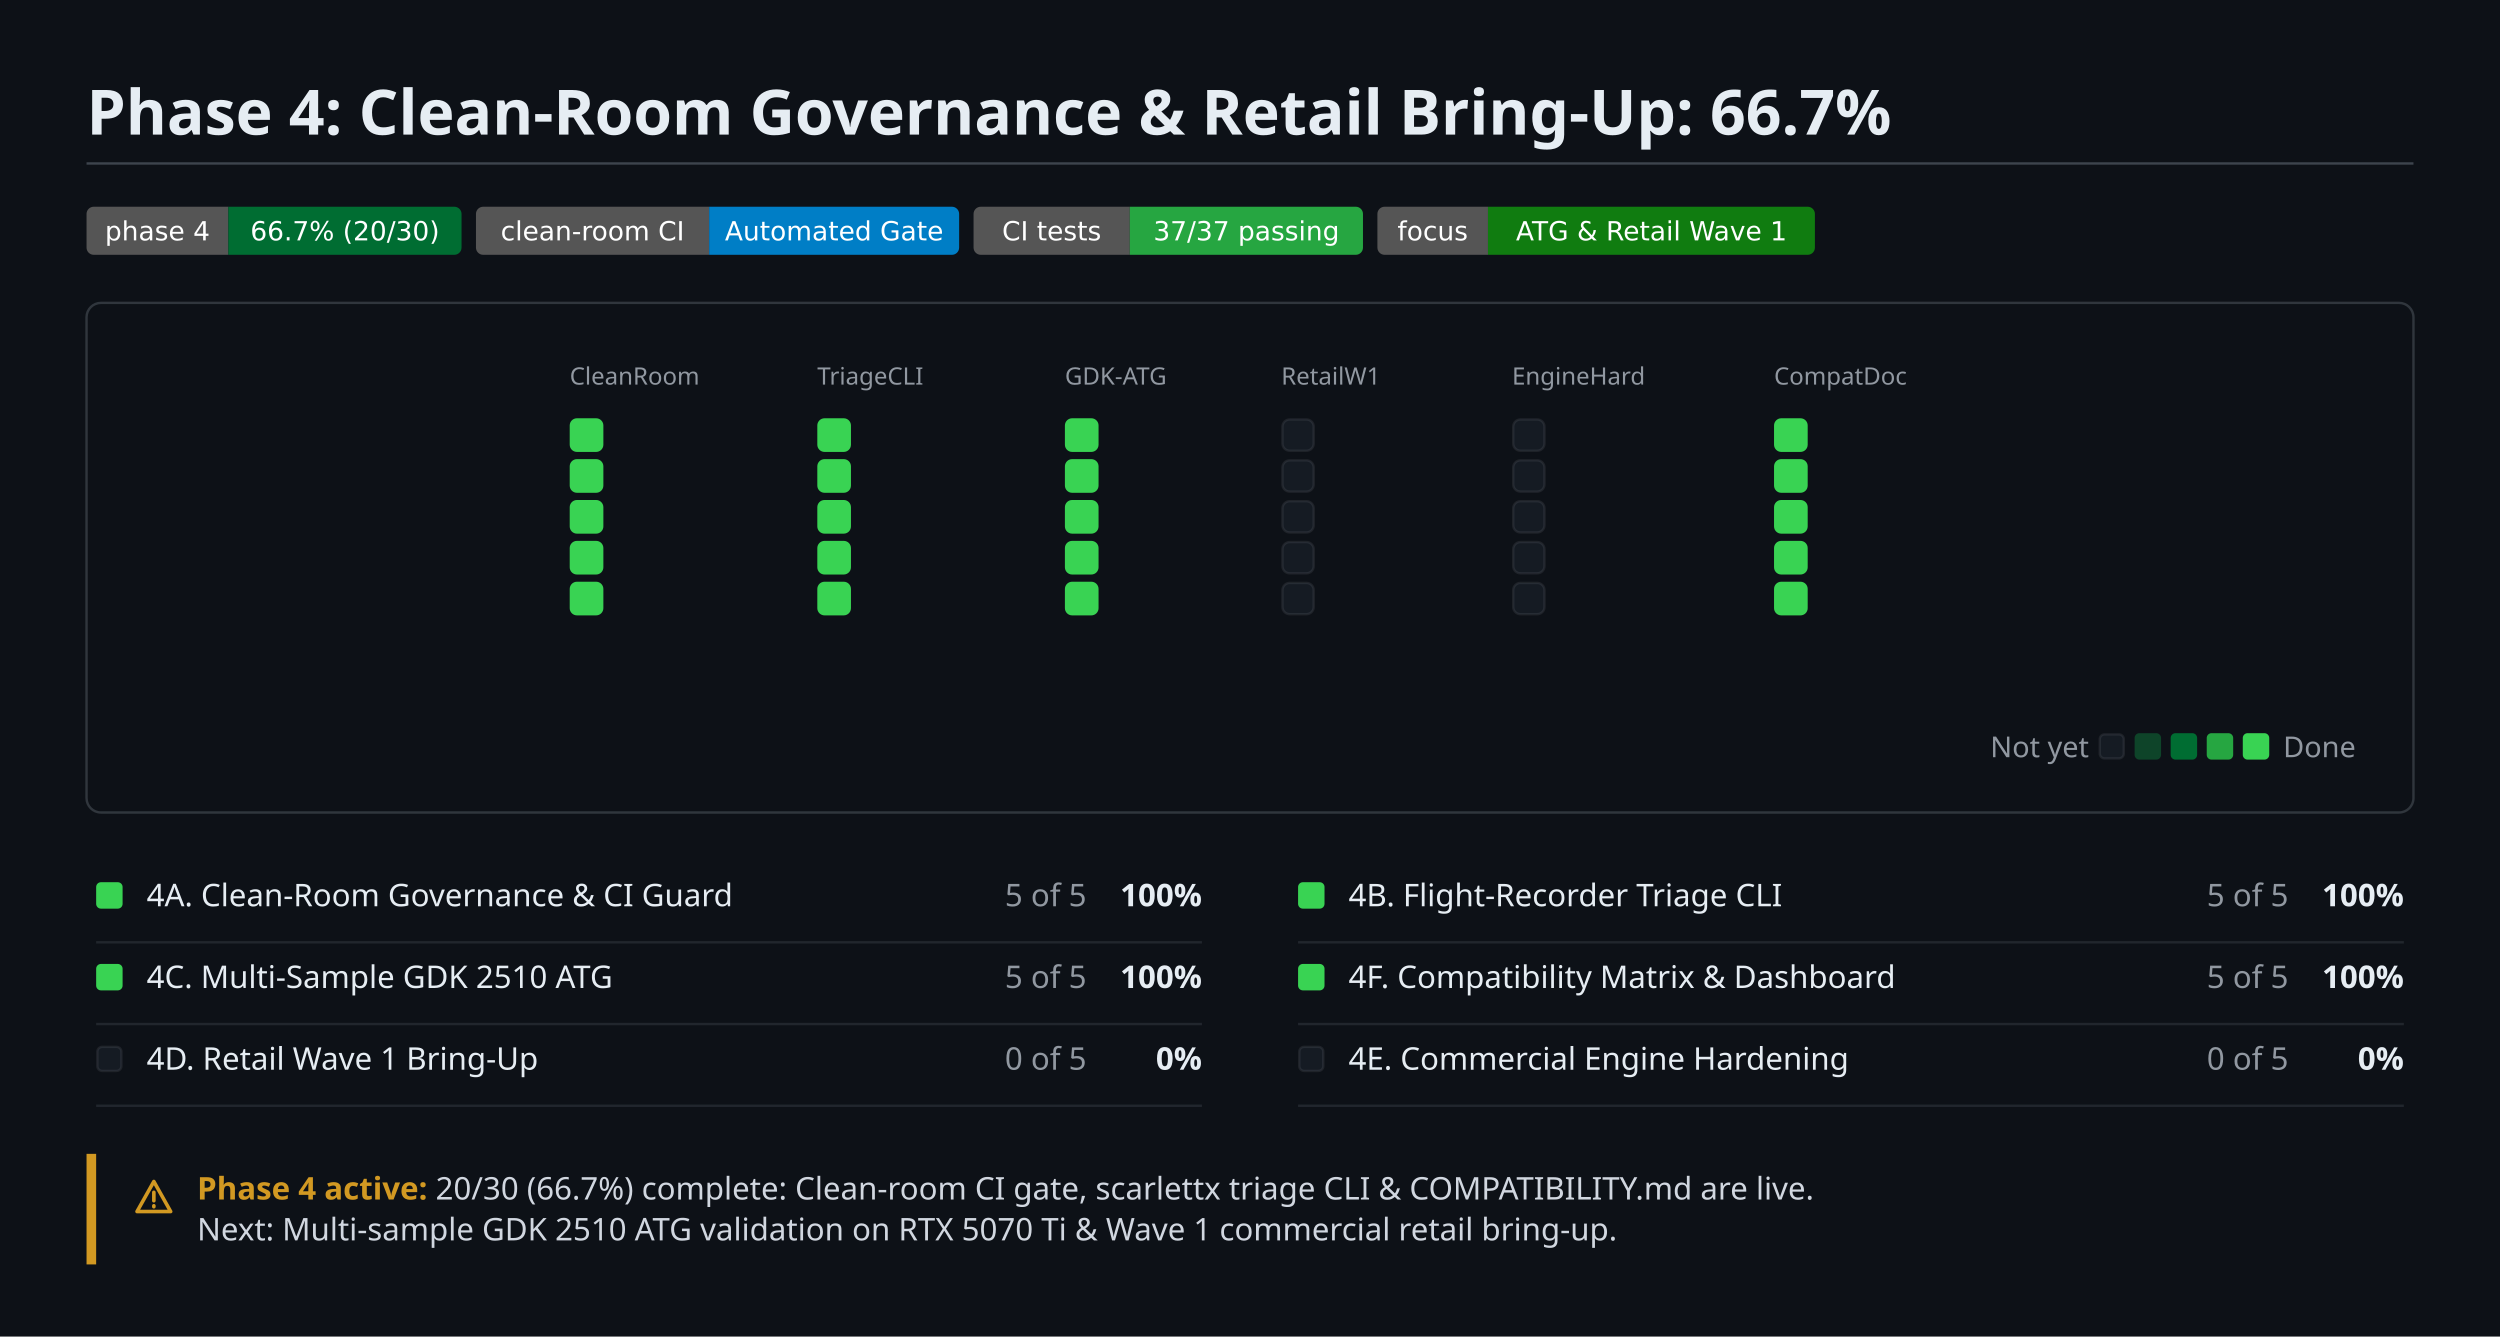
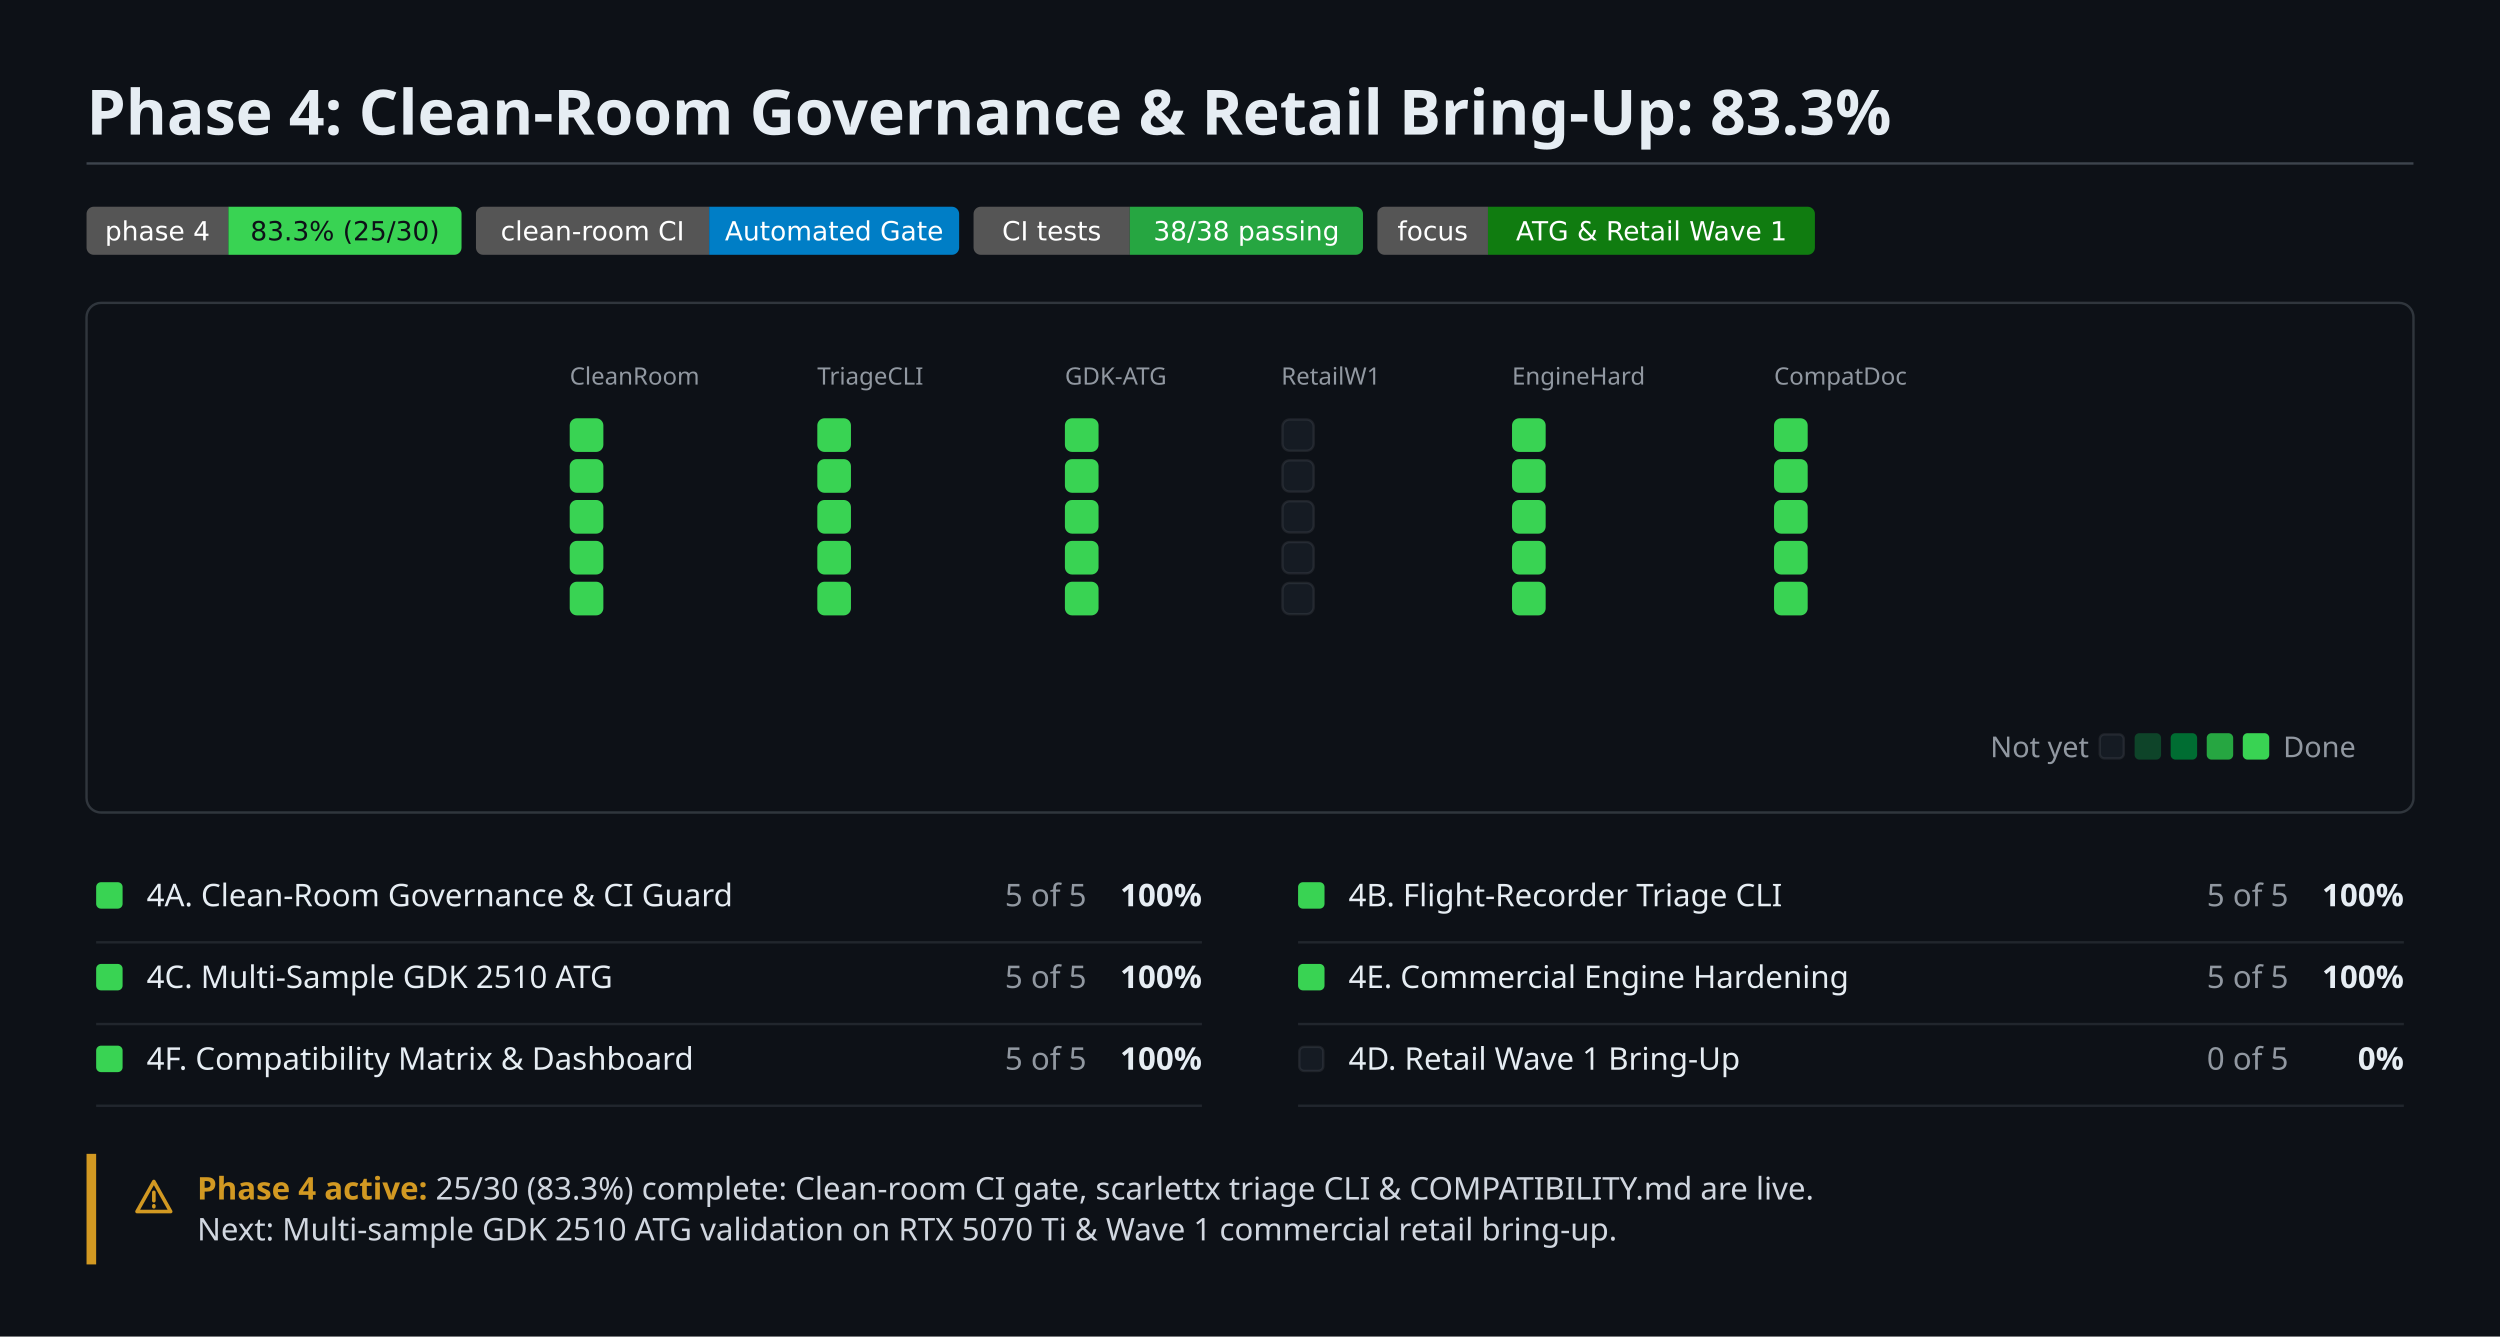
- <svg xmlns="http://www.w3.org/2000/svg" width="1040" height="556" viewBox="0 0 1040 556" role="img" aria-label="Phase 4: Clean-Room Governance &amp; Retail Bring-Up: 66.7%">
+ <svg xmlns="http://www.w3.org/2000/svg" width="1040" height="556" viewBox="0 0 1040 556" role="img" aria-label="Phase 4: Clean-Room Governance &amp; Retail Bring-Up: 83.3%">
  <style>
    text { font-family: 'Mona Sans', -apple-system, 'Segoe UI', 'Noto Sans', Helvetica, Arial, sans-serif; }
    .h2 { font-size: 26px; font-weight: 600; fill: #e6edf3; }
    .badge-txt { font-family: Verdana, 'DejaVu Sans', Geneva, sans-serif; font-size: 11px; fill: #ffffff; }
    .badge-txt-dark { font-family: Verdana, 'DejaVu Sans', Geneva, sans-serif; font-size: 11px; fill: #0d1117; }
    .g-label { font-size: 10px; fill: #9198a1; }
    .legend-txt { font-size: 12px; fill: #9198a1; }
    .r-name { font-size: 13px; fill: #e6edf3; }
    .r-count { font-size: 13px; fill: #9198a1; font-variant-numeric: tabular-nums; }
    .r-pct { font-size: 13px; font-weight: 600; fill: #e6edf3; font-variant-numeric: tabular-nums; }
    .callout-txt { font-size: 13px; fill: #d1d7e0; }
    .callout-lead { font-size: 13px; font-weight: 600; fill: #d29922; }
  </style>
  <rect width="1040" height="556" fill="#0d1117" />
-   <text class="h2" x="36" y="56">Phase 4: Clean-Room Governance &amp; Retail Bring-Up: 66.7%</text>
+   <text class="h2" x="36" y="56">Phase 4: Clean-Room Governance &amp; Retail Bring-Up: 83.3%</text>
  <line x1="36" y1="68" x2="1004" y2="68" stroke="#3d444d" stroke-width="1" />
  <clipPath id="bclip0">
    <rect x="36" y="86" width="156" height="20" rx="3" />
  </clipPath>
  <g clip-path="url(#bclip0)">
    <rect x="36" y="86" width="59" height="20" fill="#555555" />
-     <rect x="95" y="86" width="97" height="20" fill="#006d32" />
+     <rect x="95" y="86" width="97" height="20" fill="#39d353" />
    <text class="badge-txt" x="65.5" y="100" text-anchor="middle">phase 4</text>
-     <text class="badge-txt" x="143.5" y="100" text-anchor="middle">66.7% (20/30)</text>
+     <text class="badge-txt-dark" x="143.5" y="100" text-anchor="middle">83.3% (25/30)</text>
  </g>
  <clipPath id="bclip1">
    <rect x="198" y="86" width="201" height="20" rx="3" />
  </clipPath>
  <g clip-path="url(#bclip1)">
    <rect x="198" y="86" width="97" height="20" fill="#555555" />
    <rect x="295" y="86" width="104" height="20" fill="#007ec6" />
    <text class="badge-txt" x="246.5" y="100" text-anchor="middle">clean-room CI</text>
    <text class="badge-txt" x="347.0" y="100" text-anchor="middle">Automated Gate</text>
  </g>
  <clipPath id="bclip2">
    <rect x="405" y="86" width="162" height="20" rx="3" />
  </clipPath>
  <g clip-path="url(#bclip2)">
    <rect x="405" y="86" width="65" height="20" fill="#555555" />
    <rect x="470" y="86" width="97" height="20" fill="#26a641" />
    <text class="badge-txt" x="437.5" y="100" text-anchor="middle">CI tests</text>
-     <text class="badge-txt" x="518.5" y="100" text-anchor="middle">37/37 passing</text>
+     <text class="badge-txt" x="518.5" y="100" text-anchor="middle">38/38 passing</text>
  </g>
  <clipPath id="bclip3">
    <rect x="573" y="86" width="182" height="20" rx="3" />
  </clipPath>
  <g clip-path="url(#bclip3)">
    <rect x="573" y="86" width="46" height="20" fill="#555555" />
    <rect x="619" y="86" width="136" height="20" fill="#107c10" />
    <text class="badge-txt" x="596.0" y="100" text-anchor="middle">focus</text>
    <text class="badge-txt" x="687.0" y="100" text-anchor="middle">ATG &amp; Retail Wave 1</text>
  </g>
  <rect x="36" y="126" width="968" height="212" rx="6" fill="#0d1117" stroke="#30363d" stroke-width="1" />
  <text class="g-label" x="237.0" y="160">CleanRoom</text>
  <rect x="237.0" y="174.0" width="14" height="14" rx="3" fill="#39d353" />
  <rect x="237.0" y="191.0" width="14" height="14" rx="3" fill="#39d353" />
  <rect x="237.0" y="208.0" width="14" height="14" rx="3" fill="#39d353" />
  <rect x="237.0" y="225.0" width="14" height="14" rx="3" fill="#39d353" />
  <rect x="237.0" y="242.0" width="14" height="14" rx="3" fill="#39d353" />
  <text class="g-label" x="340.0" y="160">TriageCLI</text>
  <rect x="340.0" y="174.0" width="14" height="14" rx="3" fill="#39d353" />
  <rect x="340.0" y="191.0" width="14" height="14" rx="3" fill="#39d353" />
  <rect x="340.0" y="208.0" width="14" height="14" rx="3" fill="#39d353" />
  <rect x="340.0" y="225.0" width="14" height="14" rx="3" fill="#39d353" />
  <rect x="340.0" y="242.0" width="14" height="14" rx="3" fill="#39d353" />
  <text class="g-label" x="443.0" y="160">GDK-ATG</text>
  <rect x="443.0" y="174.0" width="14" height="14" rx="3" fill="#39d353" />
  <rect x="443.0" y="191.0" width="14" height="14" rx="3" fill="#39d353" />
  <rect x="443.0" y="208.0" width="14" height="14" rx="3" fill="#39d353" />
  <rect x="443.0" y="225.0" width="14" height="14" rx="3" fill="#39d353" />
  <rect x="443.0" y="242.0" width="14" height="14" rx="3" fill="#39d353" />
  <text class="g-label" x="533.0" y="160">RetailW1</text>
  <rect x="533.5" y="174.5" width="13" height="13" rx="3" fill="#151b23" stroke="rgba(240,246,252,0.08)" stroke-width="1" />
  <rect x="533.5" y="191.5" width="13" height="13" rx="3" fill="#151b23" stroke="rgba(240,246,252,0.08)" stroke-width="1" />
  <rect x="533.5" y="208.5" width="13" height="13" rx="3" fill="#151b23" stroke="rgba(240,246,252,0.08)" stroke-width="1" />
  <rect x="533.5" y="225.5" width="13" height="13" rx="3" fill="#151b23" stroke="rgba(240,246,252,0.08)" stroke-width="1" />
  <rect x="533.5" y="242.5" width="13" height="13" rx="3" fill="#151b23" stroke="rgba(240,246,252,0.08)" stroke-width="1" />
  <text class="g-label" x="629.0" y="160">EngineHard</text>
-   <rect x="629.5" y="174.5" width="13" height="13" rx="3" fill="#151b23" stroke="rgba(240,246,252,0.08)" stroke-width="1" />
-   <rect x="629.5" y="191.5" width="13" height="13" rx="3" fill="#151b23" stroke="rgba(240,246,252,0.08)" stroke-width="1" />
-   <rect x="629.5" y="208.5" width="13" height="13" rx="3" fill="#151b23" stroke="rgba(240,246,252,0.08)" stroke-width="1" />
-   <rect x="629.5" y="225.5" width="13" height="13" rx="3" fill="#151b23" stroke="rgba(240,246,252,0.08)" stroke-width="1" />
-   <rect x="629.5" y="242.5" width="13" height="13" rx="3" fill="#151b23" stroke="rgba(240,246,252,0.08)" stroke-width="1" />
+   <rect x="629.0" y="174.0" width="14" height="14" rx="3" fill="#39d353" />
+   <rect x="629.0" y="191.0" width="14" height="14" rx="3" fill="#39d353" />
+   <rect x="629.0" y="208.0" width="14" height="14" rx="3" fill="#39d353" />
+   <rect x="629.0" y="225.0" width="14" height="14" rx="3" fill="#39d353" />
+   <rect x="629.0" y="242.0" width="14" height="14" rx="3" fill="#39d353" />
  <text class="g-label" x="738.0" y="160">CompatDoc</text>
  <rect x="738.0" y="174.0" width="14" height="14" rx="3" fill="#39d353" />
  <rect x="738.0" y="191.0" width="14" height="14" rx="3" fill="#39d353" />
  <rect x="738.0" y="208.0" width="14" height="14" rx="3" fill="#39d353" />
  <rect x="738.0" y="225.0" width="14" height="14" rx="3" fill="#39d353" />
  <rect x="738.0" y="242.0" width="14" height="14" rx="3" fill="#39d353" />
  <text class="legend-txt" x="980" y="315" text-anchor="end">Done</text>
  <rect x="933.0" y="305.0" width="11" height="11" rx="2" fill="#39d353" />
  <rect x="918.0" y="305.0" width="11" height="11" rx="2" fill="#26a641" />
  <rect x="903.0" y="305.0" width="11" height="11" rx="2" fill="#006d32" />
  <rect x="888.0" y="305.0" width="11" height="11" rx="2" fill="#0e4429" />
  <rect x="873.5" y="305.5" width="10" height="10" rx="2" fill="#151b23" stroke="rgba(240,246,252,0.08)" stroke-width="1" />
  <text class="legend-txt" x="869" y="315" text-anchor="end">Not yet</text>
  <rect x="40.0" y="367.0" width="11" height="11" rx="2" fill="#39d353" />
  <text class="r-name" x="61.0" y="377">4A. Clean-Room Governance &amp; CI Guard</text>
  <text class="r-count" x="452.0" y="377" text-anchor="end">5 of 5</text>
  <text class="r-pct" x="500.0" y="377" text-anchor="end">100%</text>
  <line x1="40.0" y1="392" x2="500.0" y2="392" stroke="#21262d" stroke-width="1" />
  <rect x="540.0" y="367.0" width="11" height="11" rx="2" fill="#39d353" />
  <text class="r-name" x="561.0" y="377">4B. Flight-Recorder Triage CLI</text>
  <text class="r-count" x="952.0" y="377" text-anchor="end">5 of 5</text>
  <text class="r-pct" x="1000.0" y="377" text-anchor="end">100%</text>
  <line x1="540.0" y1="392" x2="1000.0" y2="392" stroke="#21262d" stroke-width="1" />
  <rect x="40.0" y="401.0" width="11" height="11" rx="2" fill="#39d353" />
  <text class="r-name" x="61.0" y="411">4C. Multi-Sample GDK 2510 ATG</text>
  <text class="r-count" x="452.0" y="411" text-anchor="end">5 of 5</text>
  <text class="r-pct" x="500.0" y="411" text-anchor="end">100%</text>
  <line x1="40.0" y1="426" x2="500.0" y2="426" stroke="#21262d" stroke-width="1" />
  <rect x="540.0" y="401.0" width="11" height="11" rx="2" fill="#39d353" />
-   <text class="r-name" x="561.0" y="411">4F. Compatibility Matrix &amp; Dashboard</text>
+   <text class="r-name" x="561.0" y="411">4E. Commercial Engine Hardening</text>
  <text class="r-count" x="952.0" y="411" text-anchor="end">5 of 5</text>
  <text class="r-pct" x="1000.0" y="411" text-anchor="end">100%</text>
  <line x1="540.0" y1="426" x2="1000.0" y2="426" stroke="#21262d" stroke-width="1" />
-   <rect x="40.5" y="435.5" width="10" height="10" rx="2" fill="#151b23" stroke="rgba(240,246,252,0.08)" stroke-width="1" />
-   <text class="r-name" x="61.0" y="445">4D. Retail Wave 1 Bring-Up</text>
-   <text class="r-count" x="452.0" y="445" text-anchor="end">0 of 5</text>
-   <text class="r-pct" x="500.0" y="445" text-anchor="end">0%</text>
+   <rect x="40.0" y="435.0" width="11" height="11" rx="2" fill="#39d353" />
+   <text class="r-name" x="61.0" y="445">4F. Compatibility Matrix &amp; Dashboard</text>
+   <text class="r-count" x="452.0" y="445" text-anchor="end">5 of 5</text>
+   <text class="r-pct" x="500.0" y="445" text-anchor="end">100%</text>
  <line x1="40.0" y1="460" x2="500.0" y2="460" stroke="#21262d" stroke-width="1" />
  <rect x="540.5" y="435.5" width="10" height="10" rx="2" fill="#151b23" stroke="rgba(240,246,252,0.08)" stroke-width="1" />
-   <text class="r-name" x="561.0" y="445">4E. Commercial Engine Hardening</text>
+   <text class="r-name" x="561.0" y="445">4D. Retail Wave 1 Bring-Up</text>
  <text class="r-count" x="952.0" y="445" text-anchor="end">0 of 5</text>
  <text class="r-pct" x="1000.0" y="445" text-anchor="end">0%</text>
  <line x1="540.0" y1="460" x2="1000.0" y2="460" stroke="#21262d" stroke-width="1" />
  <rect x="36" y="480" width="4" height="46" fill="#d29922" />
  <g transform="translate(56,490)">
    <path d="M8 1.5 15 14H1z" fill="none" stroke="#d29922" stroke-width="1.5" stroke-linejoin="round" />
    <path d="M8 6v3.5M8 11.6v.4" stroke="#d29922" stroke-width="1.5" stroke-linecap="round" />
  </g>
  <text class="callout-txt" x="82" y="499">
-     <tspan class="callout-lead">Phase 4 active:</tspan> 20/30 (66.7%) complete: Clean-room CI gate, scarlettx triage CLI &amp; COMPATIBILITY.md are live.</text>
+     <tspan class="callout-lead">Phase 4 active:</tspan> 25/30 (83.3%) complete: Clean-room CI gate, scarlettx triage CLI &amp; COMPATIBILITY.md are live.</text>
  <text class="callout-txt" x="82" y="516">Next: Multi-sample GDK 2510 ATG validation on RTX 5070 Ti &amp; Wave 1 commercial retail bring-up.</text>
</svg>
